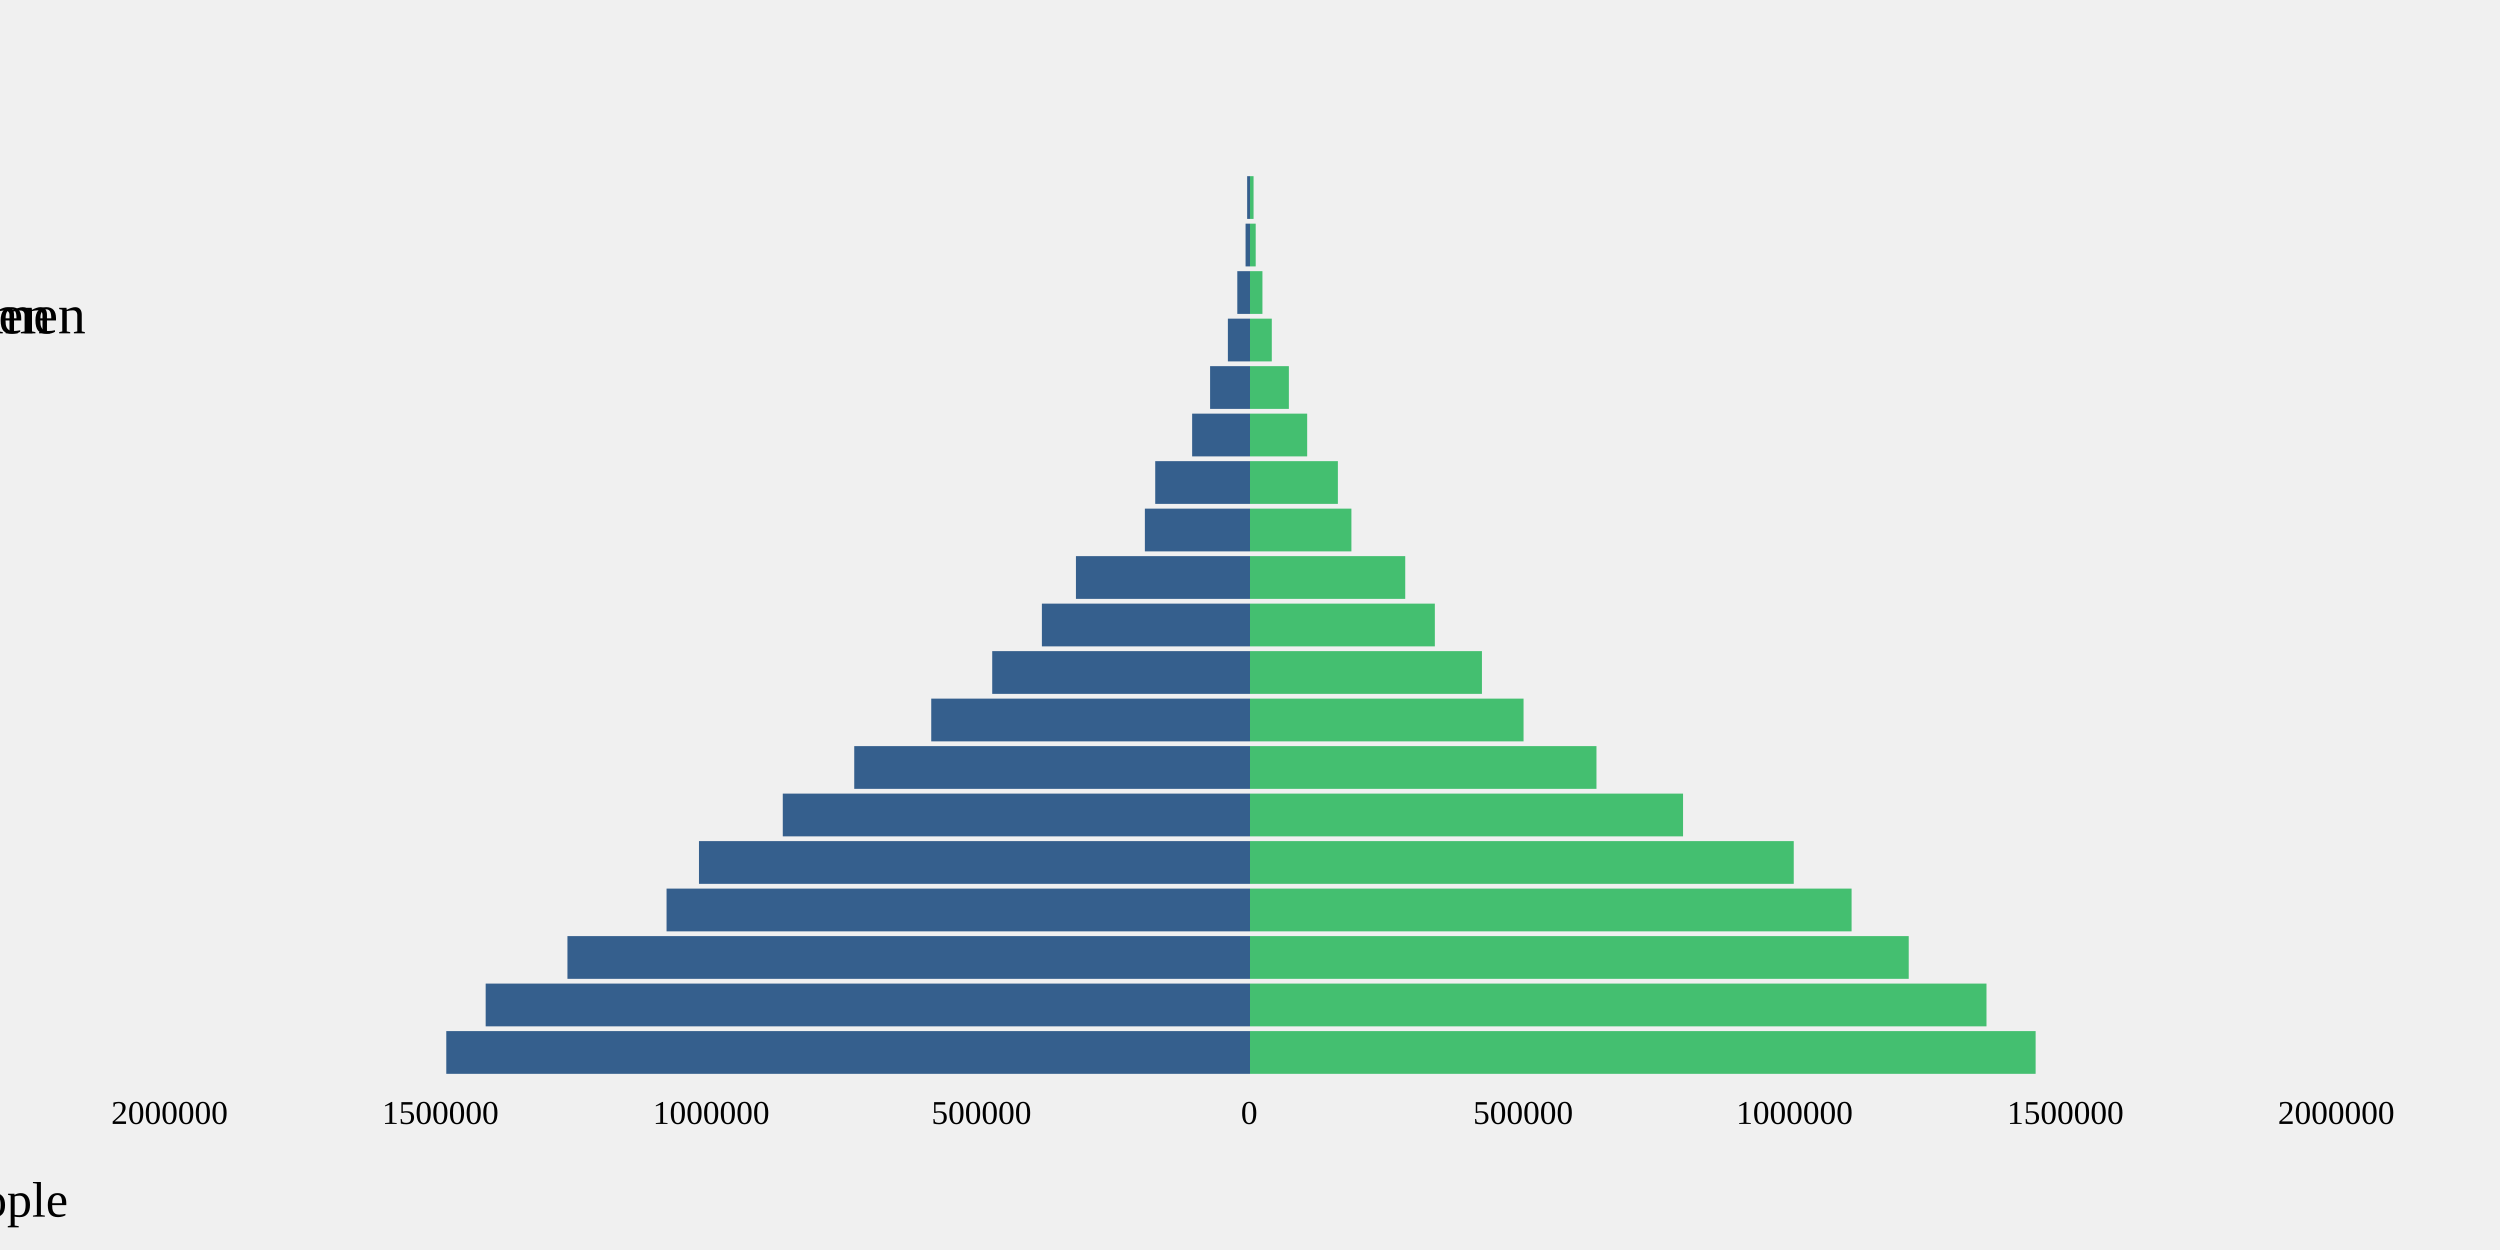
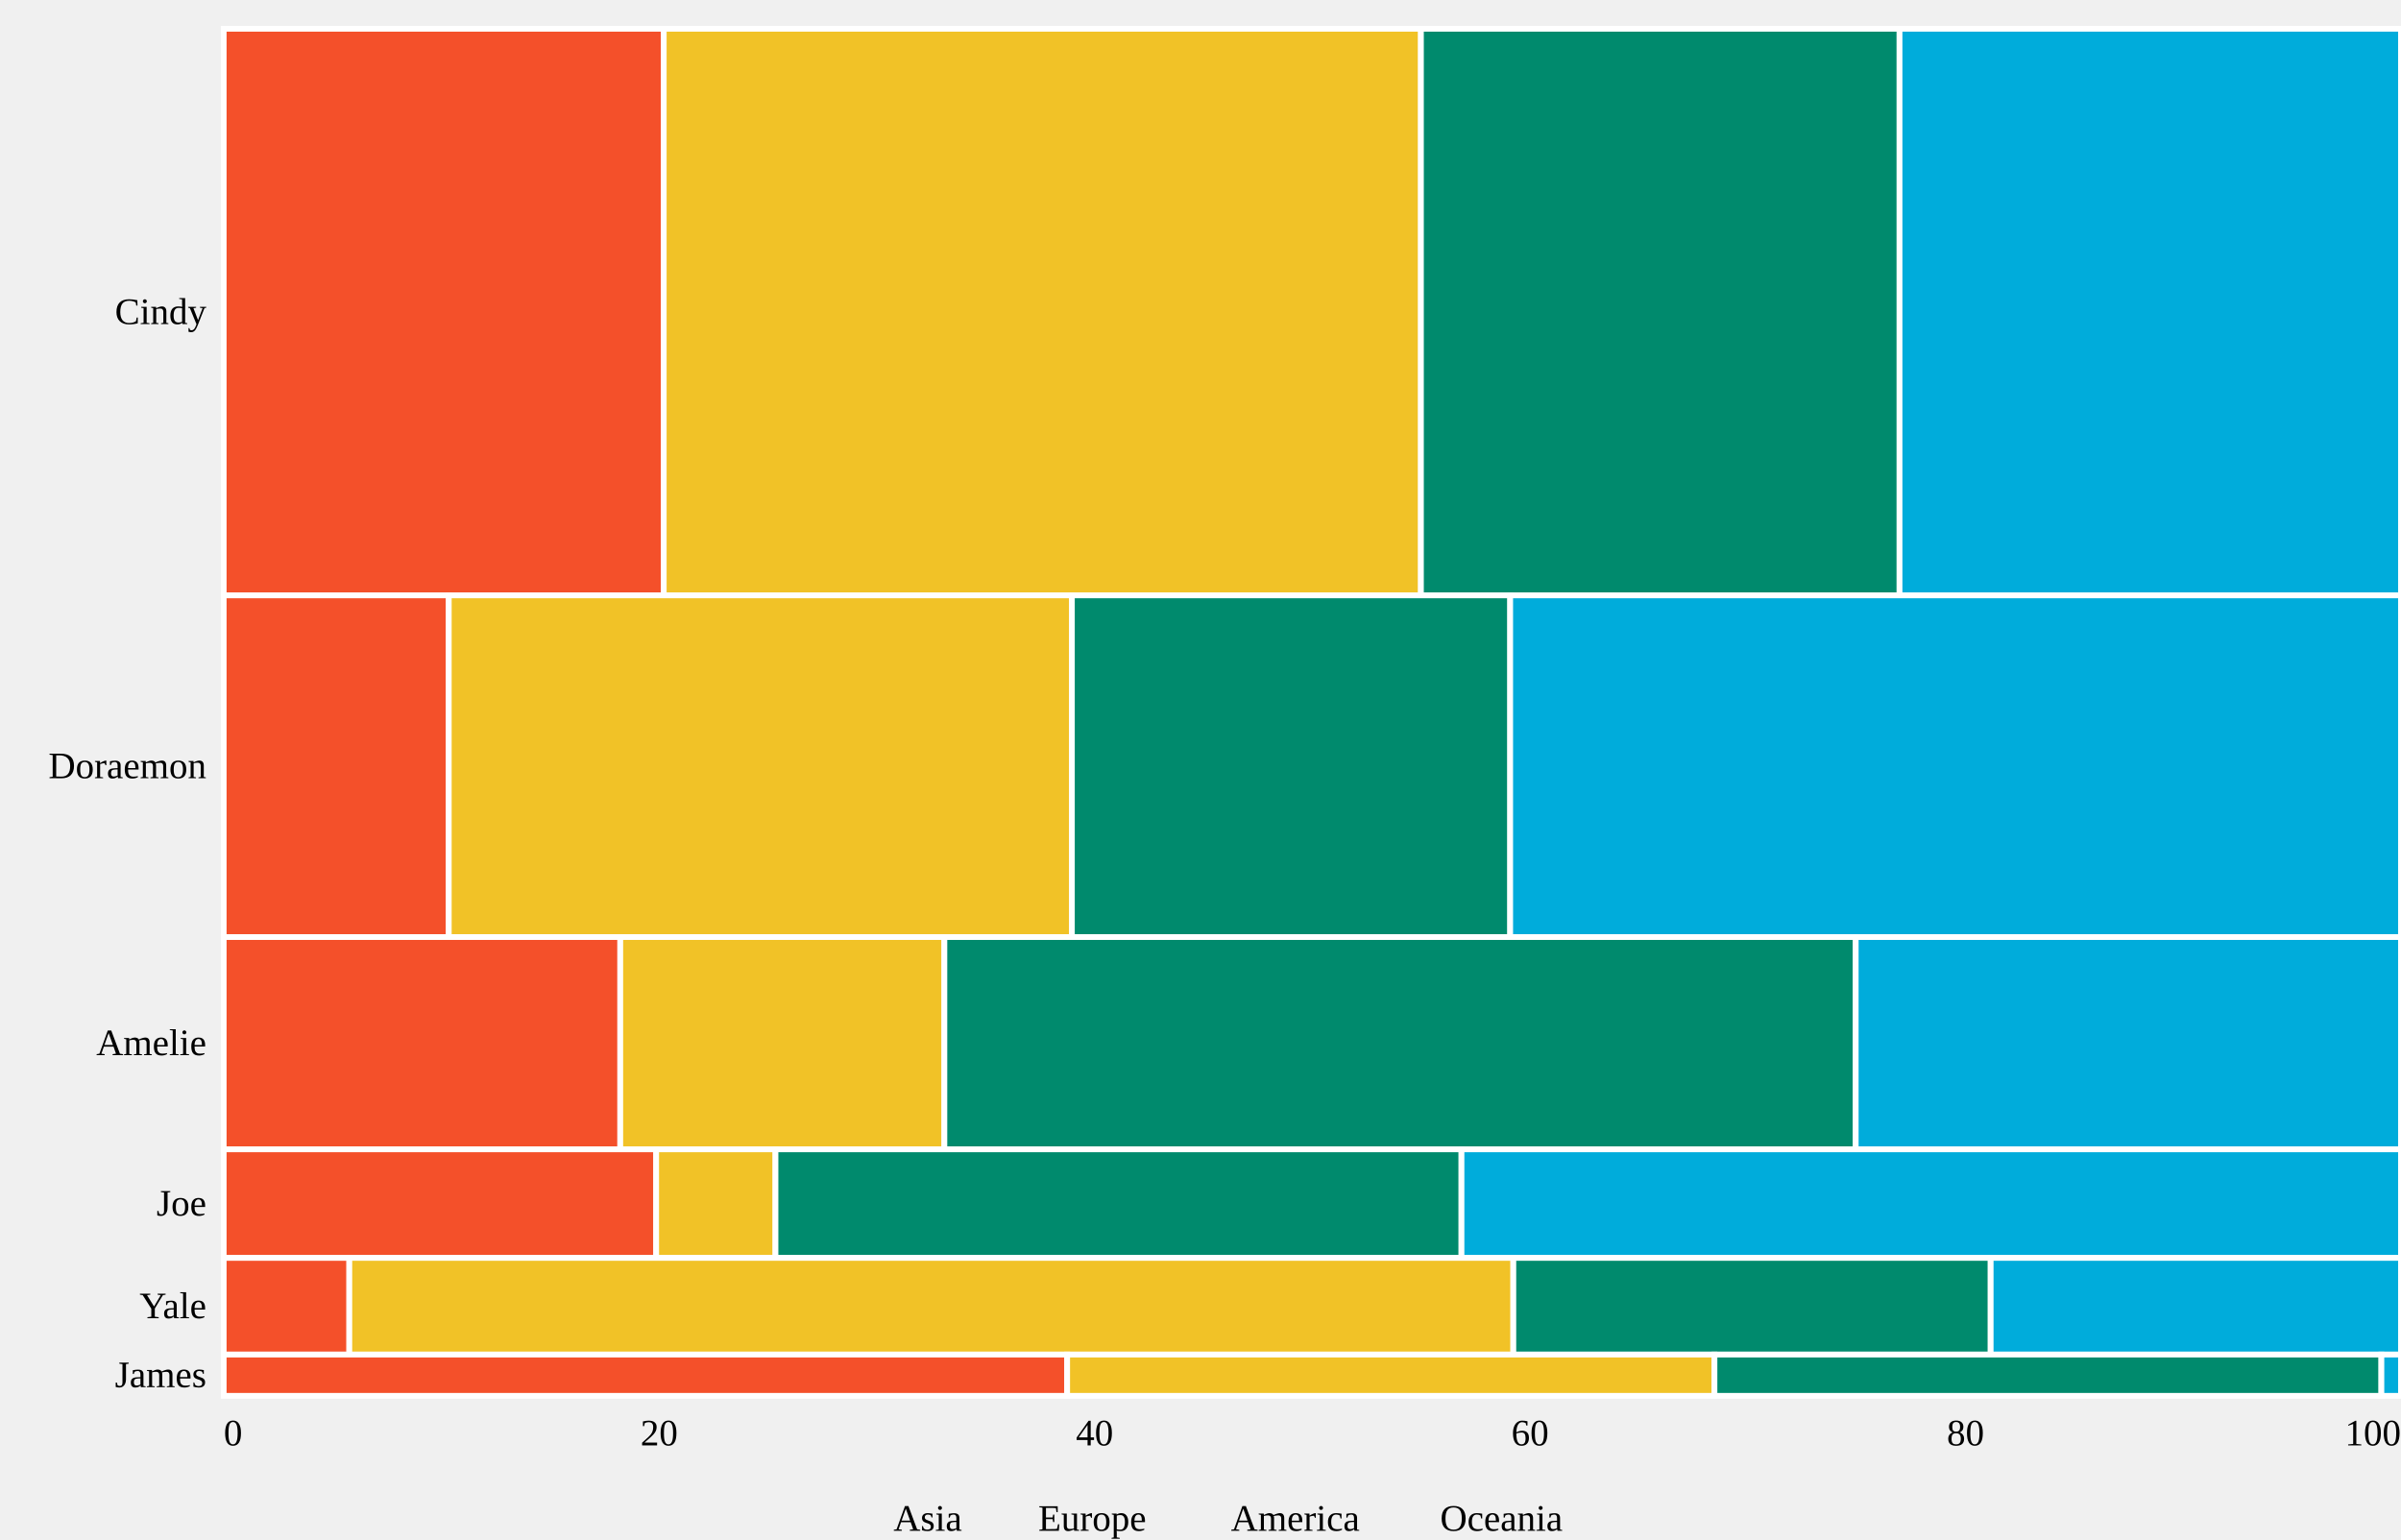
- <svg xmlns="http://www.w3.org/2000/svg" width="900px" height="450px" id="visChart" viewbox="0 0 900 450">
-   <g id="chartContent">
-     <g transform="translate(0,0)" opacity="1">
-       <g transform="translate(0,0)" opacity="1">
-         <rect id="mark1" class=" mark Shape1 rectangle" x="448.974" y="63.42" width="1.026" height="15.389" style="fill: rgba(53, 95, 141, 1); stroke-width: ; stroke: ;" data-datum="{&quot;_TYPE&quot;:&quot;rectangle&quot;,&quot;_MARKID&quot;:&quot;Shape1&quot;,&quot;fill&quot;:&quot;1&quot;,&quot;group&quot;:&quot;1&quot;}" />
-       </g>
-       <g transform="translate(0,0)" opacity="1">
-         <rect id="mark2" class=" mark Shape1 rectangle" x="450" y="63.42" width="1.281" height="15.389" style="fill: rgba(68, 191, 112, 1); stroke-width: ; stroke: ;" data-datum="{&quot;_TYPE&quot;:&quot;rectangle&quot;,&quot;_MARKID&quot;:&quot;Shape1&quot;,&quot;fill&quot;:&quot;2&quot;,&quot;group&quot;:&quot;1&quot;}" />
-       </g>
-       <g transform="translate(0,0)" opacity="1">
-         <rect id="mark3" class=" mark Shape1 rectangle" x="448.404" y="80.518" width="1.596" height="15.389" style="fill: rgba(53, 95, 141, 1); stroke-width: ; stroke: ;" data-datum="{&quot;_TYPE&quot;:&quot;rectangle&quot;,&quot;_MARKID&quot;:&quot;Shape1&quot;,&quot;fill&quot;:&quot;1&quot;,&quot;group&quot;:&quot;2&quot;}" />
-       </g>
-       <g transform="translate(0,0)" opacity="1">
-         <rect id="mark4" class=" mark Shape1 rectangle" x="450" y="80.518" width="2.05" height="15.389" style="fill: rgba(68, 191, 112, 1); stroke-width: ; stroke: ;" data-datum="{&quot;_TYPE&quot;:&quot;rectangle&quot;,&quot;_MARKID&quot;:&quot;Shape1&quot;,&quot;fill&quot;:&quot;2&quot;,&quot;group&quot;:&quot;2&quot;}" />
-       </g>
-       <g transform="translate(0,0)" opacity="1">
-         <rect id="mark5" class=" mark Shape1 rectangle" x="445.427" y="97.617" width="4.573" height="15.389" style="fill: rgba(53, 95, 141, 1); stroke-width: ; stroke: ;" data-datum="{&quot;_TYPE&quot;:&quot;rectangle&quot;,&quot;_MARKID&quot;:&quot;Shape1&quot;,&quot;fill&quot;:&quot;1&quot;,&quot;group&quot;:&quot;3&quot;}" />
-       </g>
-       <g transform="translate(0,0)" opacity="1">
-         <rect id="mark6" class=" mark Shape1 rectangle" x="450" y="97.617" width="4.475" height="15.389" style="fill: rgba(68, 191, 112, 1); stroke-width: ; stroke: ;" data-datum="{&quot;_TYPE&quot;:&quot;rectangle&quot;,&quot;_MARKID&quot;:&quot;Shape1&quot;,&quot;fill&quot;:&quot;2&quot;,&quot;group&quot;:&quot;3&quot;}" />
-       </g>
-       <g transform="translate(0,0)" opacity="1">
-         <rect id="mark7" class=" mark Shape1 rectangle" x="442.037" y="114.715" width="7.963" height="15.389" style="fill: rgba(53, 95, 141, 1); stroke-width: ; stroke: ;" data-datum="{&quot;_TYPE&quot;:&quot;rectangle&quot;,&quot;_MARKID&quot;:&quot;Shape1&quot;,&quot;fill&quot;:&quot;1&quot;,&quot;group&quot;:&quot;4&quot;}" />
-       </g>
-       <g transform="translate(0,0)" opacity="1">
-         <rect id="mark8" class=" mark Shape1 rectangle" x="450" y="114.715" width="7.845" height="15.389" style="fill: rgba(68, 191, 112, 1); stroke-width: ; stroke: ;" data-datum="{&quot;_TYPE&quot;:&quot;rectangle&quot;,&quot;_MARKID&quot;:&quot;Shape1&quot;,&quot;fill&quot;:&quot;2&quot;,&quot;group&quot;:&quot;4&quot;}" />
-       </g>
-       <g transform="translate(0,0)" opacity="1">
-         <rect id="mark9" class=" mark Shape1 rectangle" x="435.633" y="131.813" width="14.367" height="15.389" style="fill: rgba(53, 95, 141, 1); stroke-width: ; stroke: ;" data-datum="{&quot;_TYPE&quot;:&quot;rectangle&quot;,&quot;_MARKID&quot;:&quot;Shape1&quot;,&quot;fill&quot;:&quot;1&quot;,&quot;group&quot;:&quot;5&quot;}" />
-       </g>
-       <g transform="translate(0,0)" opacity="1">
-         <rect id="mark10" class=" mark Shape1 rectangle" x="450" y="131.813" width="13.994" height="15.389" style="fill: rgba(68, 191, 112, 1); stroke-width: ; stroke: ;" data-datum="{&quot;_TYPE&quot;:&quot;rectangle&quot;,&quot;_MARKID&quot;:&quot;Shape1&quot;,&quot;fill&quot;:&quot;2&quot;,&quot;group&quot;:&quot;5&quot;}" />
-       </g>
-       <g transform="translate(0,0)" opacity="1">
-         <rect id="mark11" class=" mark Shape1 rectangle" x="429.169" y="148.912" width="20.831" height="15.389" style="fill: rgba(53, 95, 141, 1); stroke-width: ; stroke: ;" data-datum="{&quot;_TYPE&quot;:&quot;rectangle&quot;,&quot;_MARKID&quot;:&quot;Shape1&quot;,&quot;fill&quot;:&quot;1&quot;,&quot;group&quot;:&quot;6&quot;}" />
-       </g>
-       <g transform="translate(0,0)" opacity="1">
-         <rect id="mark12" class=" mark Shape1 rectangle" x="450" y="148.912" width="20.579" height="15.389" style="fill: rgba(68, 191, 112, 1); stroke-width: ; stroke: ;" data-datum="{&quot;_TYPE&quot;:&quot;rectangle&quot;,&quot;_MARKID&quot;:&quot;Shape1&quot;,&quot;fill&quot;:&quot;2&quot;,&quot;group&quot;:&quot;6&quot;}" />
-       </g>
-       <g transform="translate(0,0)" opacity="1">
-         <rect id="mark13" class=" mark Shape1 rectangle" x="415.88" y="166.01" width="34.12" height="15.389" style="fill: rgba(53, 95, 141, 1); stroke-width: ; stroke: ;" data-datum="{&quot;_TYPE&quot;:&quot;rectangle&quot;,&quot;_MARKID&quot;:&quot;Shape1&quot;,&quot;fill&quot;:&quot;1&quot;,&quot;group&quot;:&quot;7&quot;}" />
-       </g>
-       <g transform="translate(0,0)" opacity="1">
-         <rect id="mark14" class=" mark Shape1 rectangle" x="450" y="166.01" width="31.636" height="15.389" style="fill: rgba(68, 191, 112, 1); stroke-width: ; stroke: ;" data-datum="{&quot;_TYPE&quot;:&quot;rectangle&quot;,&quot;_MARKID&quot;:&quot;Shape1&quot;,&quot;fill&quot;:&quot;2&quot;,&quot;group&quot;:&quot;7&quot;}" />
-       </g>
-       <g transform="translate(0,0)" opacity="1">
-         <rect id="mark15" class=" mark Shape1 rectangle" x="412.154" y="183.109" width="37.846" height="15.389" style="fill: rgba(53, 95, 141, 1); stroke-width: ; stroke: ;" data-datum="{&quot;_TYPE&quot;:&quot;rectangle&quot;,&quot;_MARKID&quot;:&quot;Shape1&quot;,&quot;fill&quot;:&quot;1&quot;,&quot;group&quot;:&quot;8&quot;}" />
-       </g>
-       <g transform="translate(0,0)" opacity="1">
-         <rect id="mark16" class=" mark Shape1 rectangle" x="450" y="183.109" width="36.506" height="15.389" style="fill: rgba(68, 191, 112, 1); stroke-width: ; stroke: ;" data-datum="{&quot;_TYPE&quot;:&quot;rectangle&quot;,&quot;_MARKID&quot;:&quot;Shape1&quot;,&quot;fill&quot;:&quot;2&quot;,&quot;group&quot;:&quot;8&quot;}" />
-       </g>
-       <g transform="translate(0,0)" opacity="1">
-         <rect id="mark17" class=" mark Shape1 rectangle" x="387.338" y="200.207" width="62.662" height="15.389" style="fill: rgba(53, 95, 141, 1); stroke-width: ; stroke: ;" data-datum="{&quot;_TYPE&quot;:&quot;rectangle&quot;,&quot;_MARKID&quot;:&quot;Shape1&quot;,&quot;fill&quot;:&quot;1&quot;,&quot;group&quot;:&quot;9&quot;}" />
-       </g>
-       <g transform="translate(0,0)" opacity="1">
-         <rect id="mark18" class=" mark Shape1 rectangle" x="450" y="200.207" width="55.883" height="15.389" style="fill: rgba(68, 191, 112, 1); stroke-width: ; stroke: ;" data-datum="{&quot;_TYPE&quot;:&quot;rectangle&quot;,&quot;_MARKID&quot;:&quot;Shape1&quot;,&quot;fill&quot;:&quot;2&quot;,&quot;group&quot;:&quot;9&quot;}" />
-       </g>
-       <g transform="translate(0,0)" opacity="1">
-         <rect id="mark19" class=" mark Shape1 rectangle" x="375.079" y="217.306" width="74.921" height="15.389" style="fill: rgba(53, 95, 141, 1); stroke-width: ; stroke: ;" data-datum="{&quot;_TYPE&quot;:&quot;rectangle&quot;,&quot;_MARKID&quot;:&quot;Shape1&quot;,&quot;fill&quot;:&quot;1&quot;,&quot;group&quot;:&quot;10&quot;}" />
-       </g>
-       <g transform="translate(0,0)" opacity="1">
-         <rect id="mark20" class=" mark Shape1 rectangle" x="450" y="217.306" width="66.545" height="15.389" style="fill: rgba(68, 191, 112, 1); stroke-width: ; stroke: ;" data-datum="{&quot;_TYPE&quot;:&quot;rectangle&quot;,&quot;_MARKID&quot;:&quot;Shape1&quot;,&quot;fill&quot;:&quot;2&quot;,&quot;group&quot;:&quot;10&quot;}" />
-       </g>
-       <g transform="translate(0,0)" opacity="1">
-         <rect id="mark21" class=" mark Shape1 rectangle" x="357.197" y="234.404" width="92.803" height="15.389" style="fill: rgba(53, 95, 141, 1); stroke-width: ; stroke: ;" data-datum="{&quot;_TYPE&quot;:&quot;rectangle&quot;,&quot;_MARKID&quot;:&quot;Shape1&quot;,&quot;fill&quot;:&quot;1&quot;,&quot;group&quot;:&quot;11&quot;}" />
-       </g>
-       <g transform="translate(0,0)" opacity="1">
-         <rect id="mark22" class=" mark Shape1 rectangle" x="450" y="234.404" width="83.496" height="15.389" style="fill: rgba(68, 191, 112, 1); stroke-width: ; stroke: ;" data-datum="{&quot;_TYPE&quot;:&quot;rectangle&quot;,&quot;_MARKID&quot;:&quot;Shape1&quot;,&quot;fill&quot;:&quot;2&quot;,&quot;group&quot;:&quot;11&quot;}" />
-       </g>
-       <g transform="translate(0,0)" opacity="1">
-         <rect id="mark23" class=" mark Shape1 rectangle" x="335.245" y="251.503" width="114.755" height="15.389" style="fill: rgba(53, 95, 141, 1); stroke-width: ; stroke: ;" data-datum="{&quot;_TYPE&quot;:&quot;rectangle&quot;,&quot;_MARKID&quot;:&quot;Shape1&quot;,&quot;fill&quot;:&quot;1&quot;,&quot;group&quot;:&quot;12&quot;}" />
-       </g>
-       <g transform="translate(0,0)" opacity="1">
-         <rect id="mark24" class=" mark Shape1 rectangle" x="450" y="251.503" width="98.477" height="15.389" style="fill: rgba(68, 191, 112, 1); stroke-width: ; stroke: ;" data-datum="{&quot;_TYPE&quot;:&quot;rectangle&quot;,&quot;_MARKID&quot;:&quot;Shape1&quot;,&quot;fill&quot;:&quot;2&quot;,&quot;group&quot;:&quot;12&quot;}" />
-       </g>
-       <g transform="translate(0,0)" opacity="1">
-         <rect id="mark25" class=" mark Shape1 rectangle" x="307.526" y="268.601" width="142.474" height="15.389" style="fill: rgba(53, 95, 141, 1); stroke-width: ; stroke: ;" data-datum="{&quot;_TYPE&quot;:&quot;rectangle&quot;,&quot;_MARKID&quot;:&quot;Shape1&quot;,&quot;fill&quot;:&quot;1&quot;,&quot;group&quot;:&quot;13&quot;}" />
-       </g>
-       <g transform="translate(0,0)" opacity="1">
-         <rect id="mark26" class=" mark Shape1 rectangle" x="450" y="268.601" width="124.729" height="15.389" style="fill: rgba(68, 191, 112, 1); stroke-width: ; stroke: ;" data-datum="{&quot;_TYPE&quot;:&quot;rectangle&quot;,&quot;_MARKID&quot;:&quot;Shape1&quot;,&quot;fill&quot;:&quot;2&quot;,&quot;group&quot;:&quot;13&quot;}" />
-       </g>
-       <g transform="translate(0,0)" opacity="1">
-         <rect id="mark27" class=" mark Shape1 rectangle" x="281.803" y="285.699" width="168.197" height="15.389" style="fill: rgba(53, 95, 141, 1); stroke-width: ; stroke: ;" data-datum="{&quot;_TYPE&quot;:&quot;rectangle&quot;,&quot;_MARKID&quot;:&quot;Shape1&quot;,&quot;fill&quot;:&quot;1&quot;,&quot;group&quot;:&quot;14&quot;}" />
-       </g>
-       <g transform="translate(0,0)" opacity="1">
-         <rect id="mark28" class=" mark Shape1 rectangle" x="450" y="285.699" width="155.899" height="15.389" style="fill: rgba(68, 191, 112, 1); stroke-width: ; stroke: ;" data-datum="{&quot;_TYPE&quot;:&quot;rectangle&quot;,&quot;_MARKID&quot;:&quot;Shape1&quot;,&quot;fill&quot;:&quot;2&quot;,&quot;group&quot;:&quot;14&quot;}" />
-       </g>
-       <g transform="translate(0,0)" opacity="1">
-         <rect id="mark29" class=" mark Shape1 rectangle" x="251.63" y="302.798" width="198.37" height="15.389" style="fill: rgba(53, 95, 141, 1); stroke-width: ; stroke: ;" data-datum="{&quot;_TYPE&quot;:&quot;rectangle&quot;,&quot;_MARKID&quot;:&quot;Shape1&quot;,&quot;fill&quot;:&quot;1&quot;,&quot;group&quot;:&quot;15&quot;}" />
-       </g>
-       <g transform="translate(0,0)" opacity="1">
-         <rect id="mark30" class=" mark Shape1 rectangle" x="450" y="302.798" width="195.749" height="15.389" style="fill: rgba(68, 191, 112, 1); stroke-width: ; stroke: ;" data-datum="{&quot;_TYPE&quot;:&quot;rectangle&quot;,&quot;_MARKID&quot;:&quot;Shape1&quot;,&quot;fill&quot;:&quot;2&quot;,&quot;group&quot;:&quot;15&quot;}" />
-       </g>
-       <g transform="translate(0,0)" opacity="1">
-         <rect id="mark31" class=" mark Shape1 rectangle" x="239.959" y="319.896" width="210.041" height="15.389" style="fill: rgba(53, 95, 141, 1); stroke-width: ; stroke: ;" data-datum="{&quot;_TYPE&quot;:&quot;rectangle&quot;,&quot;_MARKID&quot;:&quot;Shape1&quot;,&quot;fill&quot;:&quot;1&quot;,&quot;group&quot;:&quot;16&quot;}" />
-       </g>
-       <g transform="translate(0,0)" opacity="1">
-         <rect id="mark32" class=" mark Shape1 rectangle" x="450" y="319.896" width="216.571" height="15.389" style="fill: rgba(68, 191, 112, 1); stroke-width: ; stroke: ;" data-datum="{&quot;_TYPE&quot;:&quot;rectangle&quot;,&quot;_MARKID&quot;:&quot;Shape1&quot;,&quot;fill&quot;:&quot;2&quot;,&quot;group&quot;:&quot;16&quot;}" />
-       </g>
-       <g transform="translate(0,0)" opacity="1">
-         <rect id="mark33" class=" mark Shape1 rectangle" x="204.281" y="336.995" width="245.719" height="15.389" style="fill: rgba(53, 95, 141, 1); stroke-width: ; stroke: ;" data-datum="{&quot;_TYPE&quot;:&quot;rectangle&quot;,&quot;_MARKID&quot;:&quot;Shape1&quot;,&quot;fill&quot;:&quot;1&quot;,&quot;group&quot;:&quot;17&quot;}" />
-       </g>
-       <g transform="translate(0,0)" opacity="1">
-         <rect id="mark34" class=" mark Shape1 rectangle" x="450" y="336.995" width="237.142" height="15.389" style="fill: rgba(68, 191, 112, 1); stroke-width: ; stroke: ;" data-datum="{&quot;_TYPE&quot;:&quot;rectangle&quot;,&quot;_MARKID&quot;:&quot;Shape1&quot;,&quot;fill&quot;:&quot;2&quot;,&quot;group&quot;:&quot;17&quot;}" />
-       </g>
-       <g transform="translate(0,0)" opacity="1">
-         <rect id="mark35" class=" mark Shape1 rectangle" x="174.842" y="354.093" width="275.158" height="15.389" style="fill: rgba(53, 95, 141, 1); stroke-width: ; stroke: ;" data-datum="{&quot;_TYPE&quot;:&quot;rectangle&quot;,&quot;_MARKID&quot;:&quot;Shape1&quot;,&quot;fill&quot;:&quot;1&quot;,&quot;group&quot;:&quot;18&quot;}" />
-       </g>
-       <g transform="translate(0,0)" opacity="1">
-         <rect id="mark36" class=" mark Shape1 rectangle" x="450" y="354.093" width="265.135" height="15.389" style="fill: rgba(68, 191, 112, 1); stroke-width: ; stroke: ;" data-datum="{&quot;_TYPE&quot;:&quot;rectangle&quot;,&quot;_MARKID&quot;:&quot;Shape1&quot;,&quot;fill&quot;:&quot;2&quot;,&quot;group&quot;:&quot;18&quot;}" />
-       </g>
-       <g transform="translate(0,0)" opacity="1">
-         <rect id="mark37" class=" mark Shape1 rectangle" x="160.661" y="371.192" width="289.339" height="15.389" style="fill: rgba(53, 95, 141, 1); stroke-width: ; stroke: ;" data-datum="{&quot;_TYPE&quot;:&quot;rectangle&quot;,&quot;_MARKID&quot;:&quot;Shape1&quot;,&quot;fill&quot;:&quot;1&quot;,&quot;group&quot;:&quot;19&quot;}" />
-       </g>
-       <g transform="translate(0,0)" opacity="1">
-         <rect id="mark38" class=" mark Shape1 rectangle" x="450" y="371.192" width="282.823" height="15.389" style="fill: rgba(68, 191, 112, 1); stroke-width: ; stroke: ;" data-datum="{&quot;_TYPE&quot;:&quot;rectangle&quot;,&quot;_MARKID&quot;:&quot;Shape1&quot;,&quot;fill&quot;:&quot;2&quot;,&quot;group&quot;:&quot;19&quot;}" />
-       </g>
+ <svg xmlns="http://www.w3.org/2000/svg" width="834" height="534.88" id="visChart" viewBox="0 0 834 534.88" perserveAspectRatio="xMidYMid">
+   <g class="data-groups">
+     <g class="data-group" transform="translate(0,10)">
+       <rect class="data mark Shape1" opacity="1" width="152.847" height="196.872" y="0" fill="#f4502a" stroke="#ffffff" stroke-width="2" ry="0" rx="0" x="77.703" id="rect0" data-datum="{&quot;_TYPE&quot;:&quot;rectangle&quot;,&quot;_MARKID&quot;:&quot;Shape1&quot;,&quot;fill&quot;:&quot;0&quot;,&quot;group&quot;:&quot;0&quot;}" />
+       <rect class="data mark Shape1" opacity="1" width="263.017" height="196.872" y="0" fill="#f1c227" stroke="#ffffff" stroke-width="2" ry="0" rx="0" x="230.551" id="rect1" data-datum="{&quot;_TYPE&quot;:&quot;rectangle&quot;,&quot;_MARKID&quot;:&quot;Shape1&quot;,&quot;fill&quot;:&quot;1&quot;,&quot;group&quot;:&quot;0&quot;}" />
+       <rect class="data mark Shape1" opacity="1" width="166.246" height="196.872" y="0" fill="#008a6d" stroke="#ffffff" stroke-width="2" ry="0" rx="0" x="493.567" id="rect2" data-datum="{&quot;_TYPE&quot;:&quot;rectangle&quot;,&quot;_MARKID&quot;:&quot;Shape1&quot;,&quot;fill&quot;:&quot;2&quot;,&quot;group&quot;:&quot;0&quot;}" />
+       <rect class="data mark Shape1" opacity="1" width="174.186" height="196.872" y="0" fill="#00acdb" stroke="#ffffff" stroke-width="2" ry="0" rx="0" x="659.814" id="rect3" data-datum="{&quot;_TYPE&quot;:&quot;rectangle&quot;,&quot;_MARKID&quot;:&quot;Shape1&quot;,&quot;fill&quot;:&quot;3&quot;,&quot;group&quot;:&quot;0&quot;}" />
    </g>
-     <g transform="translate(0,0)" class="axis" data-datum="{&quot;_TYPE&quot;:&quot;axis&quot;,&quot;type&quot;:&quot;x&quot;}" opacity="1">
-       <g transform="translate(0,0)" opacity="1">
-         <text x="352.5," y="120" font-family="102" font-size="20" text-anchor="middle" id="mark2001" class=" mark axis-label" style="pointer-events: auto; cursor: pointer; opacity: 1;" pointer-events="auto" cursor="pointer" opacity="1" data-datum="{&quot;_TYPE&quot;:&quot;axis-label&quot;,&quot;text&quot;:&quot;Men&quot;}">Men</text>
-       </g>
-       <g transform="translate(0,0)" opacity="1">
-         <text x="547.5," y="120" font-family="102" font-size="20" text-anchor="middle" id="mark2002" class=" mark axis-label" style="pointer-events: auto; cursor: pointer; opacity: 1;" pointer-events="auto" cursor="pointer" opacity="1" data-datum="{&quot;_TYPE&quot;:&quot;axis-label&quot;,&quot;text&quot;:&quot;Women&quot;}">Women</text>
-       </g>
-       <g transform="translate(0,0)" opacity="1">
-         <text x="450," y="420" font-family="421" font-size="18" text-anchor="middle" dy="1em" id="mark2003" class=" mark axis-label" style="pointer-events: auto; cursor: pointer; opacity: 1;" data-datum="{&quot;_TYPE&quot;:&quot;axis-label&quot;,&quot;text&quot;:&quot;People&quot;}">People</text>
-       </g>
-       <g transform="translate(0,0)" opacity="1">
-         <text fill="#000" y="396.1" x="820.031" dy="0.71em" id="mark2004" class=" mark axis-label" style="pointer-events: auto; cursor: pointer; opacity: 1;" data-datum="{&quot;_TYPE&quot;:&quot;axis-label&quot;,&quot;text&quot;:&quot;2000000&quot;}">2000000</text>
-       </g>
-       <g transform="translate(0,0)" opacity="1">
-         <text fill="#000" y="396.1" x="722.531" dy="0.71em" id="mark2005" class=" mark axis-label" style="pointer-events: auto; cursor: pointer; opacity: 1;" data-datum="{&quot;_TYPE&quot;:&quot;axis-label&quot;,&quot;text&quot;:&quot;1500000&quot;}">1500000</text>
-       </g>
-       <g transform="translate(0,0)" opacity="1">
-         <text fill="#000" y="396.1" x="625.031" dy="0.71em" id="mark2006" class=" mark axis-label" style="pointer-events: auto; cursor: pointer; opacity: 1;" data-datum="{&quot;_TYPE&quot;:&quot;axis-label&quot;,&quot;text&quot;:&quot;1000000&quot;}">1000000</text>
-       </g>
-       <g transform="translate(0,0)" opacity="1">
-         <text fill="#000" y="396.1" x="530.312" dy="0.71em" id="mark2007" class=" mark axis-label" style="pointer-events: auto; cursor: pointer; opacity: 1;" data-datum="{&quot;_TYPE&quot;:&quot;axis-label&quot;,&quot;text&quot;:&quot;500000&quot;}">500000</text>
-       </g>
-       <g transform="translate(0,0)" opacity="1">
-         <text fill="#000" y="396.1" x="446.719" dy="0.71em" id="mark2008" class=" mark axis-label" style="pointer-events: auto; cursor: pointer; opacity: 1;" data-datum="{&quot;_TYPE&quot;:&quot;axis-label&quot;,&quot;text&quot;:&quot;0&quot;}">0</text>
-       </g>
-       <g transform="translate(0,0)" opacity="1">
-         <text fill="#000" y="396.1" x="335.312" dy="0.71em" id="mark2009" class=" mark axis-label" style="pointer-events: auto; cursor: pointer; opacity: 1;" data-datum="{&quot;_TYPE&quot;:&quot;axis-label&quot;,&quot;text&quot;:&quot;500000&quot;}">500000</text>
-       </g>
-       <g transform="translate(0,0)" opacity="1">
-         <text fill="#000" y="396.1" x="235.031" dy="0.71em" id="mark2010" class=" mark axis-label" style="pointer-events: auto; cursor: pointer; opacity: 1;" data-datum="{&quot;_TYPE&quot;:&quot;axis-label&quot;,&quot;text&quot;:&quot;1000000&quot;}">1000000</text>
-       </g>
-       <g transform="translate(0,0)" opacity="1">
-         <text fill="#000" y="396.1" x="137.531" dy="0.71em" id="mark2011" class=" mark axis-label" style="pointer-events: auto; cursor: pointer; opacity: 1;" data-datum="{&quot;_TYPE&quot;:&quot;axis-label&quot;,&quot;text&quot;:&quot;1500000&quot;}">1500000</text>
-       </g>
-       <g transform="translate(0,0)" opacity="1">
-         <text fill="#000" y="396.1" x="40.031" dy="0.71em" id="mark2012" class=" mark axis-label" style="pointer-events: auto; cursor: pointer; opacity: 1;" data-datum="{&quot;_TYPE&quot;:&quot;axis-label&quot;,&quot;text&quot;:&quot;2000000&quot;}">2000000</text>
-       </g>
+     <g class="data-group" transform="translate(0,206.8725)">
+       <rect class="data mark Shape1" opacity="1" width="78.181" height="118.718" y="0" fill="#f4502a" stroke="#ffffff" stroke-width="2" ry="0" rx="0" x="77.703" id="rect4" data-datum="{&quot;_TYPE&quot;:&quot;rectangle&quot;,&quot;_MARKID&quot;:&quot;Shape1&quot;,&quot;fill&quot;:&quot;0&quot;,&quot;group&quot;:&quot;1&quot;}" />
+       <rect class="data mark Shape1" opacity="1" width="216.438" height="118.718" y="0" fill="#f1c227" stroke="#ffffff" stroke-width="2" ry="0" rx="0" x="155.884" id="rect5" data-datum="{&quot;_TYPE&quot;:&quot;rectangle&quot;,&quot;_MARKID&quot;:&quot;Shape1&quot;,&quot;fill&quot;:&quot;1&quot;,&quot;group&quot;:&quot;1&quot;}" />
+       <rect class="data mark Shape1" opacity="1" width="152.247" height="118.718" y="0" fill="#008a6d" stroke="#ffffff" stroke-width="2" ry="0" rx="0" x="372.321" id="rect6" data-datum="{&quot;_TYPE&quot;:&quot;rectangle&quot;,&quot;_MARKID&quot;:&quot;Shape1&quot;,&quot;fill&quot;:&quot;2&quot;,&quot;group&quot;:&quot;1&quot;}" />
+       <rect class="data mark Shape1" opacity="1" width="309.432" height="118.718" y="0" fill="#00acdb" stroke="#ffffff" stroke-width="2" ry="0" rx="0" x="524.568" id="rect7" data-datum="{&quot;_TYPE&quot;:&quot;rectangle&quot;,&quot;_MARKID&quot;:&quot;Shape1&quot;,&quot;fill&quot;:&quot;3&quot;,&quot;group&quot;:&quot;1&quot;}" />
+     </g>
+     <g class="data-group" transform="translate(0,325.5901)">
+       <rect class="data mark Shape1" opacity="1" width="137.749" height="73.763" y="0" fill="#f4502a" stroke="#ffffff" stroke-width="2" ry="0" rx="0" x="77.703" id="rect8" data-datum="{&quot;_TYPE&quot;:&quot;rectangle&quot;,&quot;_MARKID&quot;:&quot;Shape1&quot;,&quot;fill&quot;:&quot;0&quot;,&quot;group&quot;:&quot;2&quot;}" />
+       <rect class="data mark Shape1" opacity="1" width="112.584" height="73.763" y="0" fill="#f1c227" stroke="#ffffff" stroke-width="2" ry="0" rx="0" x="215.452" id="rect9" data-datum="{&quot;_TYPE&quot;:&quot;rectangle&quot;,&quot;_MARKID&quot;:&quot;Shape1&quot;,&quot;fill&quot;:&quot;1&quot;,&quot;group&quot;:&quot;2&quot;}" />
+       <rect class="data mark Shape1" opacity="1" width="316.559" height="73.763" y="0" fill="#008a6d" stroke="#ffffff" stroke-width="2" ry="0" rx="0" x="328.036" id="rect10" data-datum="{&quot;_TYPE&quot;:&quot;rectangle&quot;,&quot;_MARKID&quot;:&quot;Shape1&quot;,&quot;fill&quot;:&quot;2&quot;,&quot;group&quot;:&quot;2&quot;}" />
+       <rect class="data mark Shape1" opacity="1" width="189.405" height="73.763" y="0" fill="#00acdb" stroke="#ffffff" stroke-width="2" ry="0" rx="0" x="644.595" id="rect11" data-datum="{&quot;_TYPE&quot;:&quot;rectangle&quot;,&quot;_MARKID&quot;:&quot;Shape1&quot;,&quot;fill&quot;:&quot;3&quot;,&quot;group&quot;:&quot;2&quot;}" />
+     </g>
+     <g class="data-group" transform="translate(0,399.3527)">
+       <rect class="data mark Shape1" opacity="1" width="150.223" height="37.721" y="0" fill="#f4502a" stroke="#ffffff" stroke-width="2" ry="0" rx="0" x="77.703" id="rect12" data-datum="{&quot;_TYPE&quot;:&quot;rectangle&quot;,&quot;_MARKID&quot;:&quot;Shape1&quot;,&quot;fill&quot;:&quot;0&quot;,&quot;group&quot;:&quot;3&quot;}" />
+       <rect class="data mark Shape1" opacity="1" width="41.441" height="37.721" y="0" fill="#f1c227" stroke="#ffffff" stroke-width="2" ry="0" rx="0" x="227.926" id="rect13" data-datum="{&quot;_TYPE&quot;:&quot;rectangle&quot;,&quot;_MARKID&quot;:&quot;Shape1&quot;,&quot;fill&quot;:&quot;1&quot;,&quot;group&quot;:&quot;3&quot;}" />
+       <rect class="data mark Shape1" opacity="1" width="238.285" height="37.721" y="0" fill="#008a6d" stroke="#ffffff" stroke-width="2" ry="0" rx="0" x="269.367" id="rect14" data-datum="{&quot;_TYPE&quot;:&quot;rectangle&quot;,&quot;_MARKID&quot;:&quot;Shape1&quot;,&quot;fill&quot;:&quot;2&quot;,&quot;group&quot;:&quot;3&quot;}" />
+       <rect class="data mark Shape1" opacity="1" width="326.347" height="37.721" y="0" fill="#00acdb" stroke="#ffffff" stroke-width="2" ry="0" rx="0" x="507.653" id="rect15" data-datum="{&quot;_TYPE&quot;:&quot;rectangle&quot;,&quot;_MARKID&quot;:&quot;Shape1&quot;,&quot;fill&quot;:&quot;3&quot;,&quot;group&quot;:&quot;3&quot;}" />
+     </g>
+     <g class="data-group" transform="translate(0,437.0737)">
+       <rect class="data mark Shape1" opacity="1" width="43.633" height="33.587" y="0" fill="#f4502a" stroke="#ffffff" stroke-width="2" ry="0" rx="0" x="77.703" id="rect16" data-datum="{&quot;_TYPE&quot;:&quot;rectangle&quot;,&quot;_MARKID&quot;:&quot;Shape1&quot;,&quot;fill&quot;:&quot;0&quot;,&quot;group&quot;:&quot;4&quot;}" />
+       <rect class="data mark Shape1" opacity="1" width="404.328" height="33.587" y="0" fill="#f1c227" stroke="#ffffff" stroke-width="2" ry="0" rx="0" x="121.336" id="rect17" data-datum="{&quot;_TYPE&quot;:&quot;rectangle&quot;,&quot;_MARKID&quot;:&quot;Shape1&quot;,&quot;fill&quot;:&quot;1&quot;,&quot;group&quot;:&quot;4&quot;}" />
+       <rect class="data mark Shape1" opacity="1" width="165.804" height="33.587" y="0" fill="#008a6d" stroke="#ffffff" stroke-width="2" ry="0" rx="0" x="525.664" id="rect18" data-datum="{&quot;_TYPE&quot;:&quot;rectangle&quot;,&quot;_MARKID&quot;:&quot;Shape1&quot;,&quot;fill&quot;:&quot;2&quot;,&quot;group&quot;:&quot;4&quot;}" />
+       <rect class="data mark Shape1" opacity="1" width="142.533" height="33.587" y="0" fill="#00acdb" stroke="#ffffff" stroke-width="2" ry="0" rx="0" x="691.467" id="rect19" data-datum="{&quot;_TYPE&quot;:&quot;rectangle&quot;,&quot;_MARKID&quot;:&quot;Shape1&quot;,&quot;fill&quot;:&quot;3&quot;,&quot;group&quot;:&quot;4&quot;}" />
+     </g>
+     <g class="data-group" transform="translate(0,470.6609)">
+       <rect class="data mark Shape1" opacity="1" width="292.98" height="14.339" y="0" fill="#f4502a" stroke="#ffffff" stroke-width="2" ry="0" rx="0" x="77.703" id="rect20" data-datum="{&quot;_TYPE&quot;:&quot;rectangle&quot;,&quot;_MARKID&quot;:&quot;Shape1&quot;,&quot;fill&quot;:&quot;0&quot;,&quot;group&quot;:&quot;5&quot;}" />
+       <rect class="data mark Shape1" opacity="1" width="224.845" height="14.339" y="0" fill="#f1c227" stroke="#ffffff" stroke-width="2" ry="0" rx="0" x="370.683" id="rect21" data-datum="{&quot;_TYPE&quot;:&quot;rectangle&quot;,&quot;_MARKID&quot;:&quot;Shape1&quot;,&quot;fill&quot;:&quot;1&quot;,&quot;group&quot;:&quot;5&quot;}" />
+       <rect class="data mark Shape1" opacity="1" width="231.659" height="14.339" y="0" fill="#008a6d" stroke="#ffffff" stroke-width="2" ry="0" rx="0" x="595.528" id="rect22" data-datum="{&quot;_TYPE&quot;:&quot;rectangle&quot;,&quot;_MARKID&quot;:&quot;Shape1&quot;,&quot;fill&quot;:&quot;2&quot;,&quot;group&quot;:&quot;5&quot;}" />
+       <rect class="data mark Shape1" opacity="1" width="6.813" height="14.339" y="0" fill="#00acdb" stroke="#ffffff" stroke-width="2" ry="0" rx="0" x="827.187" id="rect23" data-datum="{&quot;_TYPE&quot;:&quot;rectangle&quot;,&quot;_MARKID&quot;:&quot;Shape1&quot;,&quot;fill&quot;:&quot;3&quot;,&quot;group&quot;:&quot;5&quot;}" />
+     </g>
+   </g>
+   <g class="axis horizontal" transform="translate( 0 485 )" display="block">
+     <g class="tick" transform="translate(77.70312,0)" style="opacity: 1;">
+       <text dy="0.71em" y="8" x="0" font-size="13" style="text-anchor: start; pointer-events: auto; cursor: pointer;" fill="#000000" id="text0">0</text>
+     </g>
+     <g class="tick" transform="translate(228.9625,0)" style="opacity: 1;">
+       <text dy="0.71em" y="8" x="0" font-size="13" style="text-anchor: middle; pointer-events: auto; cursor: pointer;" fill="#000000" id="text1">20</text>
+     </g>
+     <g class="tick" transform="translate(380.2219,0)" style="opacity: 1;">
+       <text dy="0.71em" y="8" x="0" font-size="13" style="text-anchor: middle; pointer-events: auto; cursor: pointer;" fill="#000000" id="text2">40</text>
+     </g>
+     <g class="tick" transform="translate(531.4812,0)" style="opacity: 1;">
+       <text dy="0.71em" y="8" x="0" font-size="13" style="text-anchor: middle; pointer-events: auto; cursor: pointer;" fill="#000000" id="text3">60</text>
+     </g>
+     <g class="tick" transform="translate(682.7406,0)" style="opacity: 1;">
+       <text dy="0.71em" y="8" x="0" font-size="13" style="text-anchor: middle; pointer-events: auto; cursor: pointer;" fill="#000000" id="text4">80</text>
+     </g>
+     <g class="tick" transform="translate(834,0)" style="opacity: 1;">
+       <text dy="0.71em" y="8" x="0" font-size="13" style="text-anchor: end; pointer-events: auto; cursor: pointer;" fill="#000000" id="text5">100</text>
+     </g>
+   </g>
+   <g class="axis vertical" transform="translate( 77.70312 0 )" display="block">
+     <g class="tick" transform="translate(0,108.4362)" style="opacity: 1;">
+       <text dy=".32em" x="-6" y="0" font-size="13" style="text-anchor: end; pointer-events: auto; cursor: pointer;" fill="#000000" id="text6">Cindy</text>
+     </g>
+     <g class="tick" transform="translate(0,266.2313)" style="opacity: 1;">
+       <text dy=".32em" x="-6" y="0" font-size="13" style="text-anchor: end; pointer-events: auto; cursor: pointer;" fill="#000000" id="text7">Doraemon</text>
+     </g>
+     <g class="tick" transform="translate(0,362.4714)" style="opacity: 1;">
+       <text dy=".32em" x="-6" y="0" font-size="13" style="text-anchor: end; pointer-events: auto; cursor: pointer;" fill="#000000" id="text8">Amelie</text>
+     </g>
+     <g class="tick" transform="translate(0,418.2132)" style="opacity: 1;">
+       <text dy=".32em" x="-6" y="0" font-size="13" style="text-anchor: end; pointer-events: auto; cursor: pointer;" fill="#000000" id="text9">Joe</text>
+     </g>
+     <g class="tick" transform="translate(0,453.8673)" style="opacity: 1;">
+       <text dy=".32em" x="-6" y="0" font-size="13" style="text-anchor: end; pointer-events: auto; cursor: pointer;" fill="#000000" id="text10">Yale</text>
+     </g>
+     <g class="tick" transform="translate(0,477.8304)" style="opacity: 1;">
+       <text dy=".32em" x="-6" y="0" font-size="13" style="text-anchor: end; pointer-events: auto; cursor: pointer;" fill="#000000" id="text11">James</text>
+     </g>
+   </g>
+   <g class="legend-group" transform="translate( 295.3438 522 )" display="block">
+     <g class="legend" transform="translate(0 0)">
+       <text font-size="13" text-anchor="start" dy="0.76em" dx="15" fill="#000000" id="text12" style="pointer-events: auto; cursor: pointer;">Asia</text>
+     </g>
+     <g class="legend" transform="translate(50.28906 0)">
+       <text font-size="13" text-anchor="start" dy="0.76em" dx="15" fill="#000000" id="text13" style="pointer-events: auto; cursor: pointer;">Europe</text>
+     </g>
+     <g class="legend" transform="translate(117.2109 0)">
+       <text font-size="13" text-anchor="start" dy="0.76em" dx="15" fill="#000000" id="text14" style="pointer-events: auto; cursor: pointer;">America</text>
+     </g>
+     <g class="legend" transform="translate(189.8906 0)">
+       <text font-size="13" text-anchor="start" dy="0.76em" dx="15" fill="#000000" id="text15" style="pointer-events: auto; cursor: pointer;">Oceania</text>
    </g>
  </g>
</svg>
